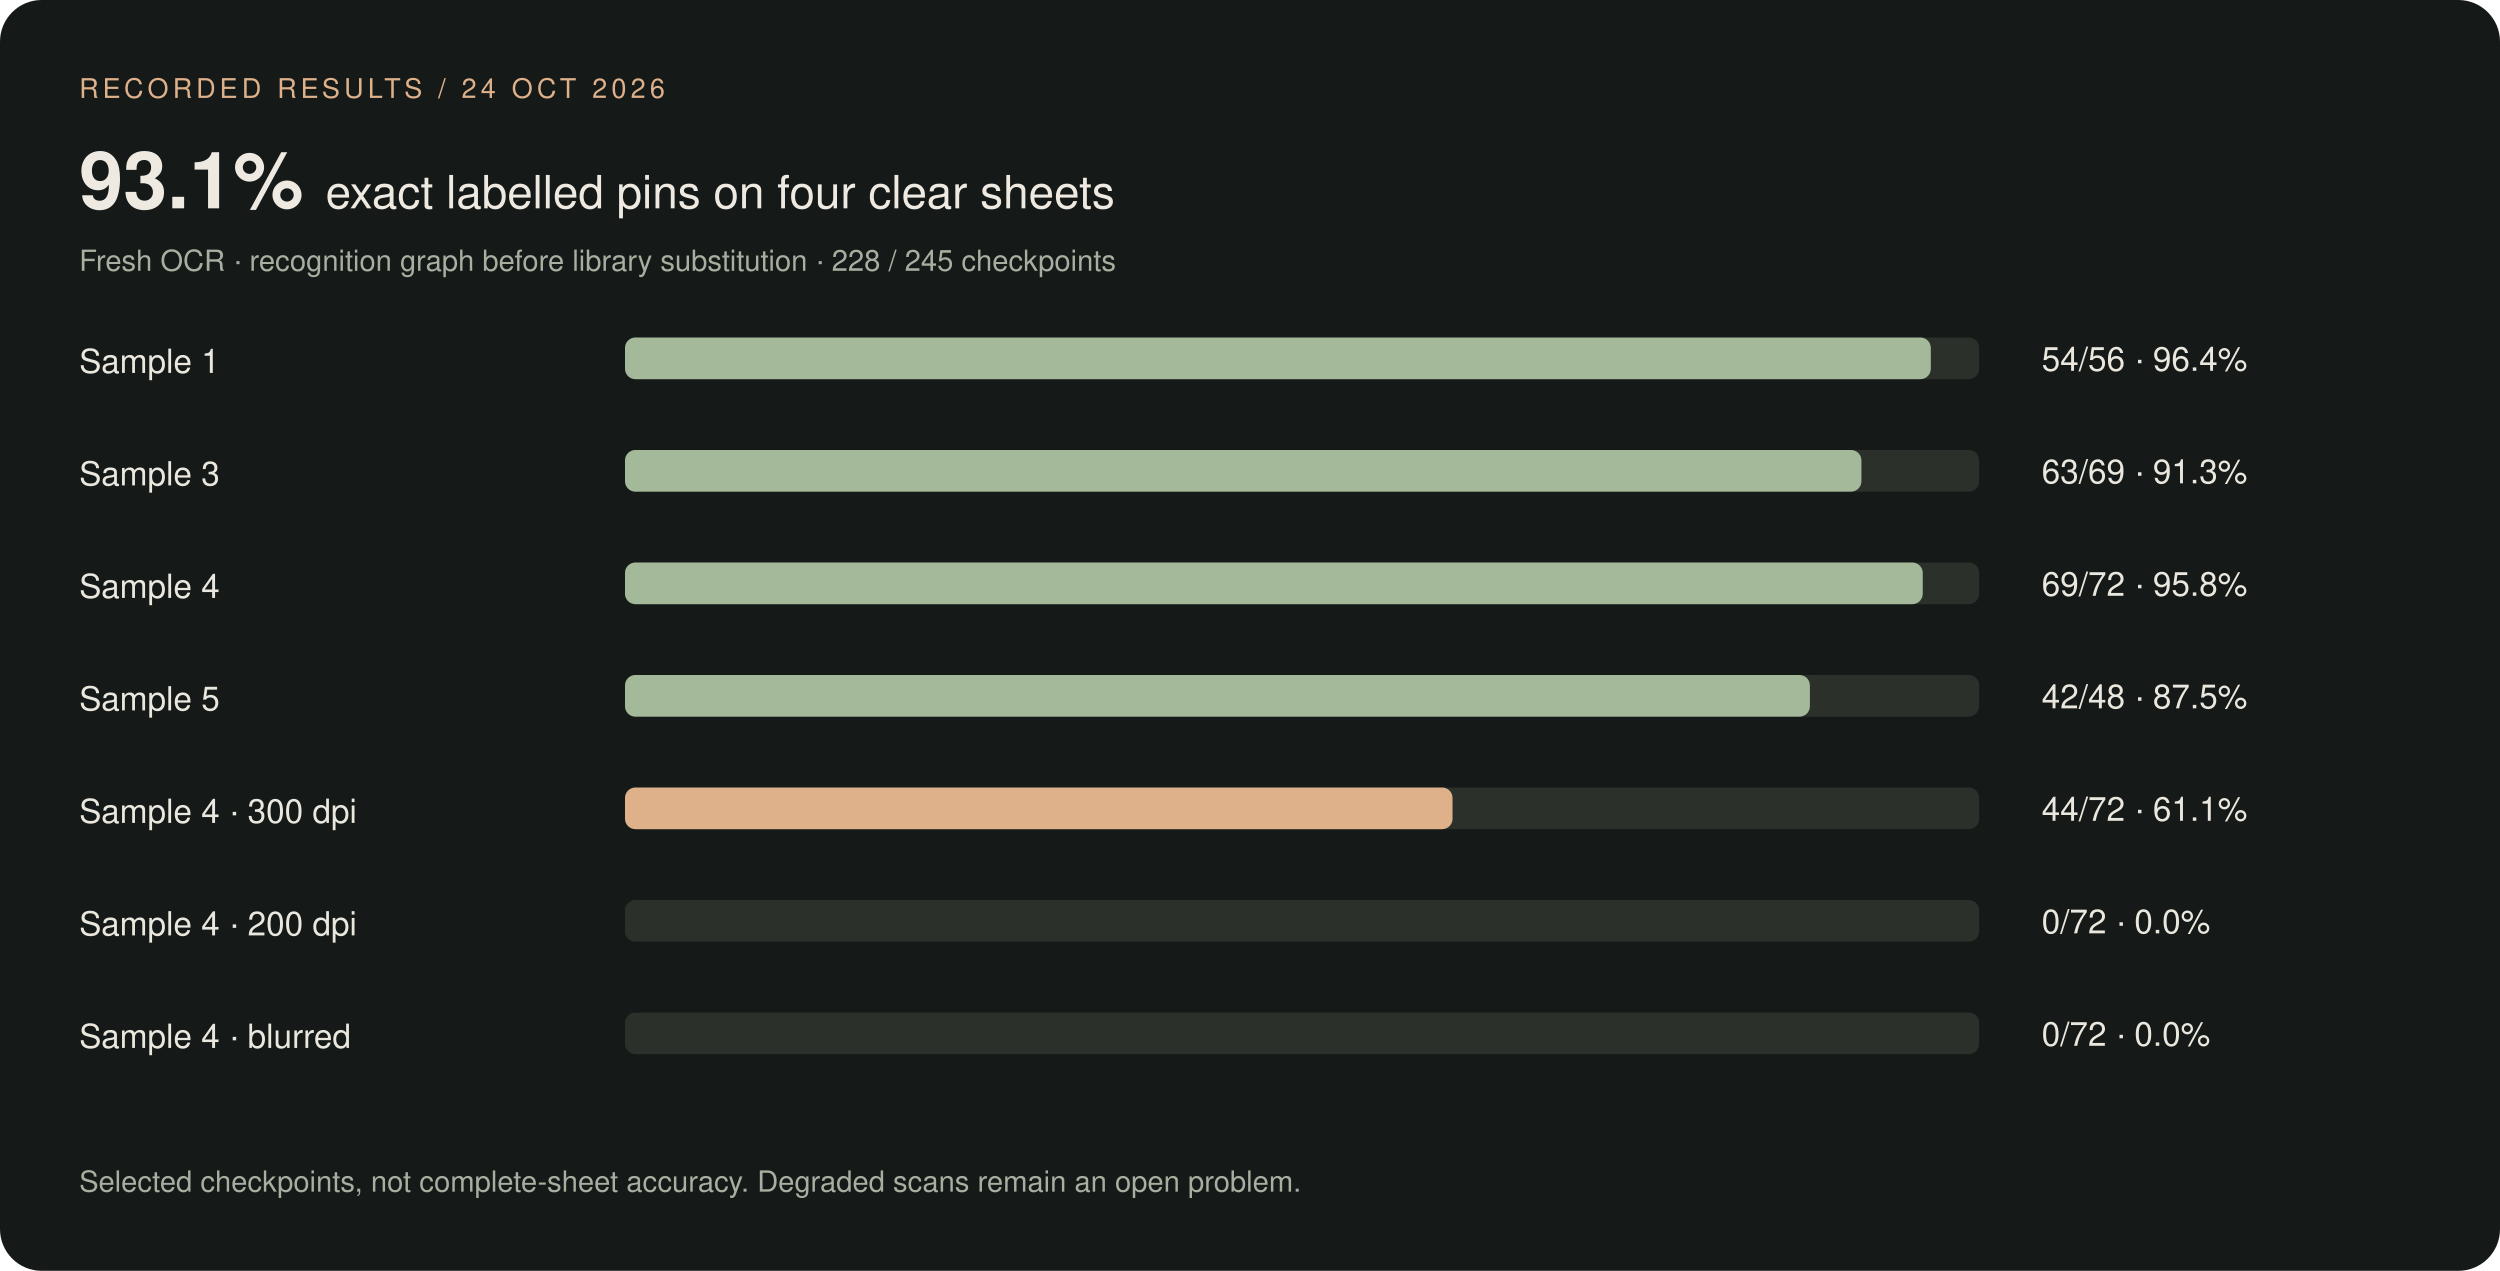
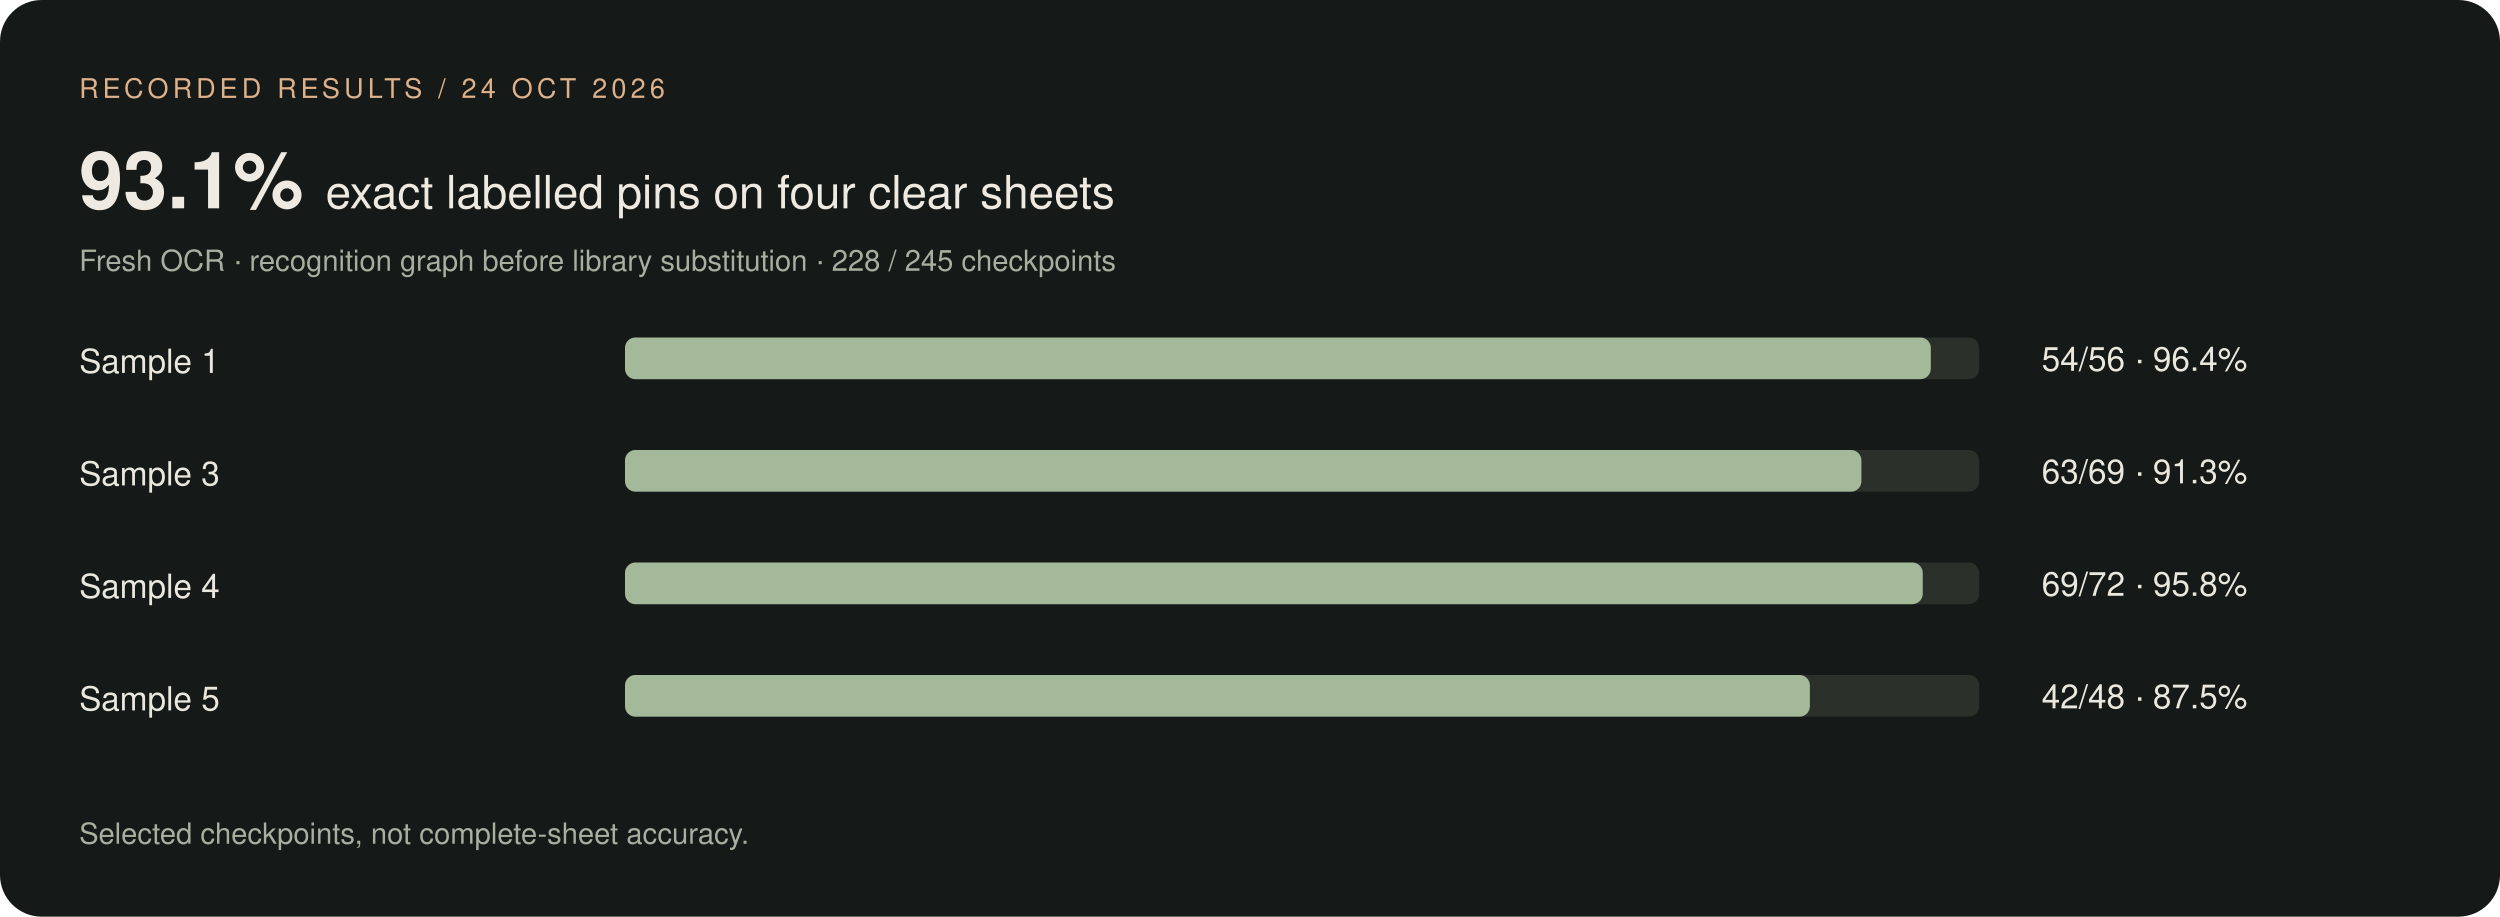
- <svg xmlns="http://www.w3.org/2000/svg" width="1200" height="610" viewBox="0 0 1200 610" role="img" aria-labelledby="title desc">
-   <rect width="1200" height="610" rx="20" fill="#151917" />
+ <svg xmlns="http://www.w3.org/2000/svg" width="1200" height="440" viewBox="0 0 1200 440" role="img" aria-labelledby="title desc">
+   <rect width="1200" height="440" rx="20" fill="#151917" />
  <g font-family="Segoe UI,Helvetica,Arial,sans-serif">
    <text x="38" y="47" font-size="13" letter-spacing="2" fill="#deb18b">RECORDED RESULTS / 24 OCT 2026</text>
    <text x="38" y="100" font-size="38" font-weight="600" fill="#eeeae2">93.1% <tspan font-size="22" font-weight="400">exact labelled pins on four clear sheets</tspan>
    </text>
    <text x="38" y="130" font-size="14" fill="#a6afa0">Fresh OCR · recognition graph before library substitution · 228 / 245 checkpoints</text>
    <text x="38" y="179" fill="#e9e7de" font-size="16">Sample 1</text>
    <rect x="300" y="162" width="650" height="20" rx="5" fill="#2b302b" />
    <rect x="300" y="162" width="626.79" height="20" rx="5" fill="#a4b89a" />
    <text x="980" y="178" fill="#e9e7de" font-size="16">54/56 · 96.4%</text>
    <text x="38" y="233" fill="#e9e7de" font-size="16">Sample 3</text>
    <rect x="300" y="216" width="650" height="20" rx="5" fill="#2b302b" />
    <rect x="300" y="216" width="593.48" height="20" rx="5" fill="#a4b89a" />
    <text x="980" y="232" fill="#e9e7de" font-size="16">63/69 · 91.3%</text>
    <text x="38" y="287" fill="#e9e7de" font-size="16">Sample 4</text>
    <rect x="300" y="270" width="650" height="20" rx="5" fill="#2b302b" />
    <rect x="300" y="270" width="622.92" height="20" rx="5" fill="#a4b89a" />
    <text x="980" y="286" fill="#e9e7de" font-size="16">69/72 · 95.8%</text>
    <text x="38" y="341" fill="#e9e7de" font-size="16">Sample 5</text>
    <rect x="300" y="324" width="650" height="20" rx="5" fill="#2b302b" />
    <rect x="300" y="324" width="568.75" height="20" rx="5" fill="#a4b89a" />
    <text x="980" y="340" fill="#e9e7de" font-size="16">42/48 · 87.5%</text>
-     <text x="38" y="395" fill="#e9e7de" font-size="16">Sample 4 · 300 dpi</text>
-     <rect x="300" y="378" width="650" height="20" rx="5" fill="#2b302b" />
-     <rect x="300" y="378" width="397.22" height="20" rx="5" fill="#deb18b" />
-     <text x="980" y="394" fill="#e9e7de" font-size="16">44/72 · 61.1%</text>
-     <text x="38" y="449" fill="#e9e7de" font-size="16">Sample 4 · 200 dpi</text>
-     <rect x="300" y="432" width="650" height="20" rx="5" fill="#2b302b" />
-     <rect x="300" y="432" width="0.00" height="20" rx="5" fill="#deb18b" />
-     <text x="980" y="448" fill="#e9e7de" font-size="16">0/72 · 0.0%</text>
-     <text x="38" y="503" fill="#e9e7de" font-size="16">Sample 4 · blurred</text>
-     <rect x="300" y="486" width="650" height="20" rx="5" fill="#2b302b" />
-     <rect x="300" y="486" width="0.00" height="20" rx="5" fill="#deb18b" />
-     <text x="980" y="502" fill="#e9e7de" font-size="16">0/72 · 0.0%</text>
-     <text x="38" y="572" font-size="14" fill="#a6afa0">Selected checkpoints, not complete-sheet accuracy. Degraded scans remain an open problem.</text>
+     <text x="38" y="405" font-size="14" fill="#a6afa0">Selected checkpoints, not complete-sheet accuracy.</text>
  </g>
</svg>
